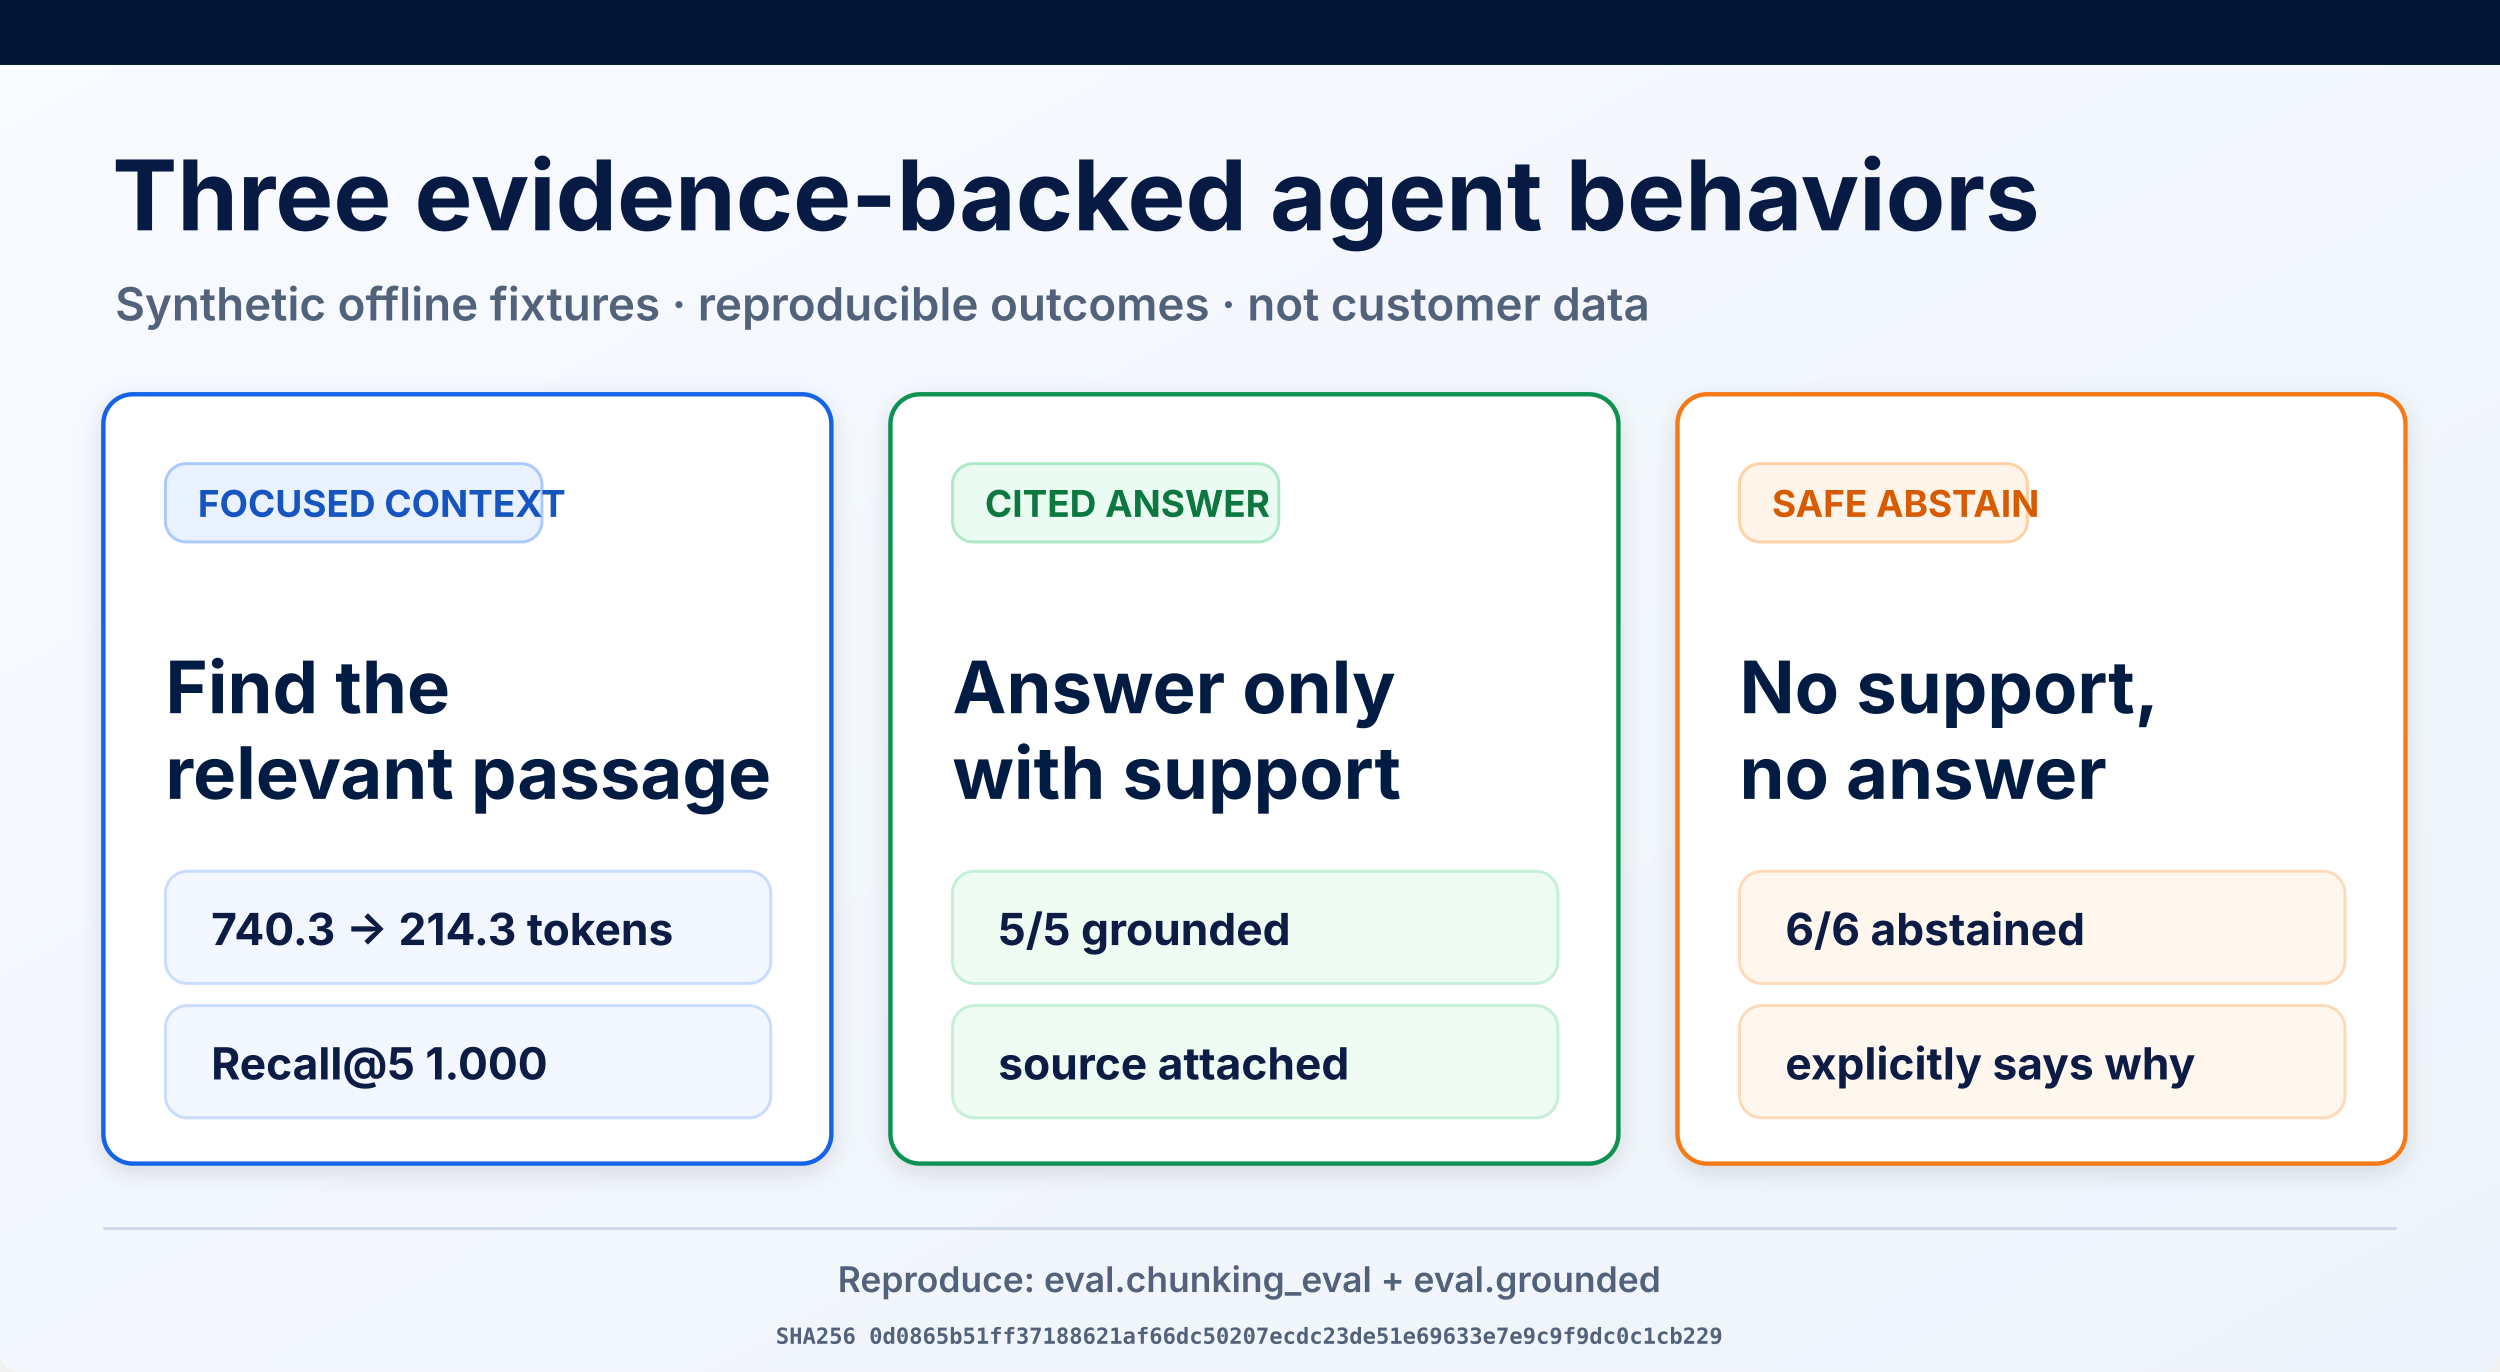
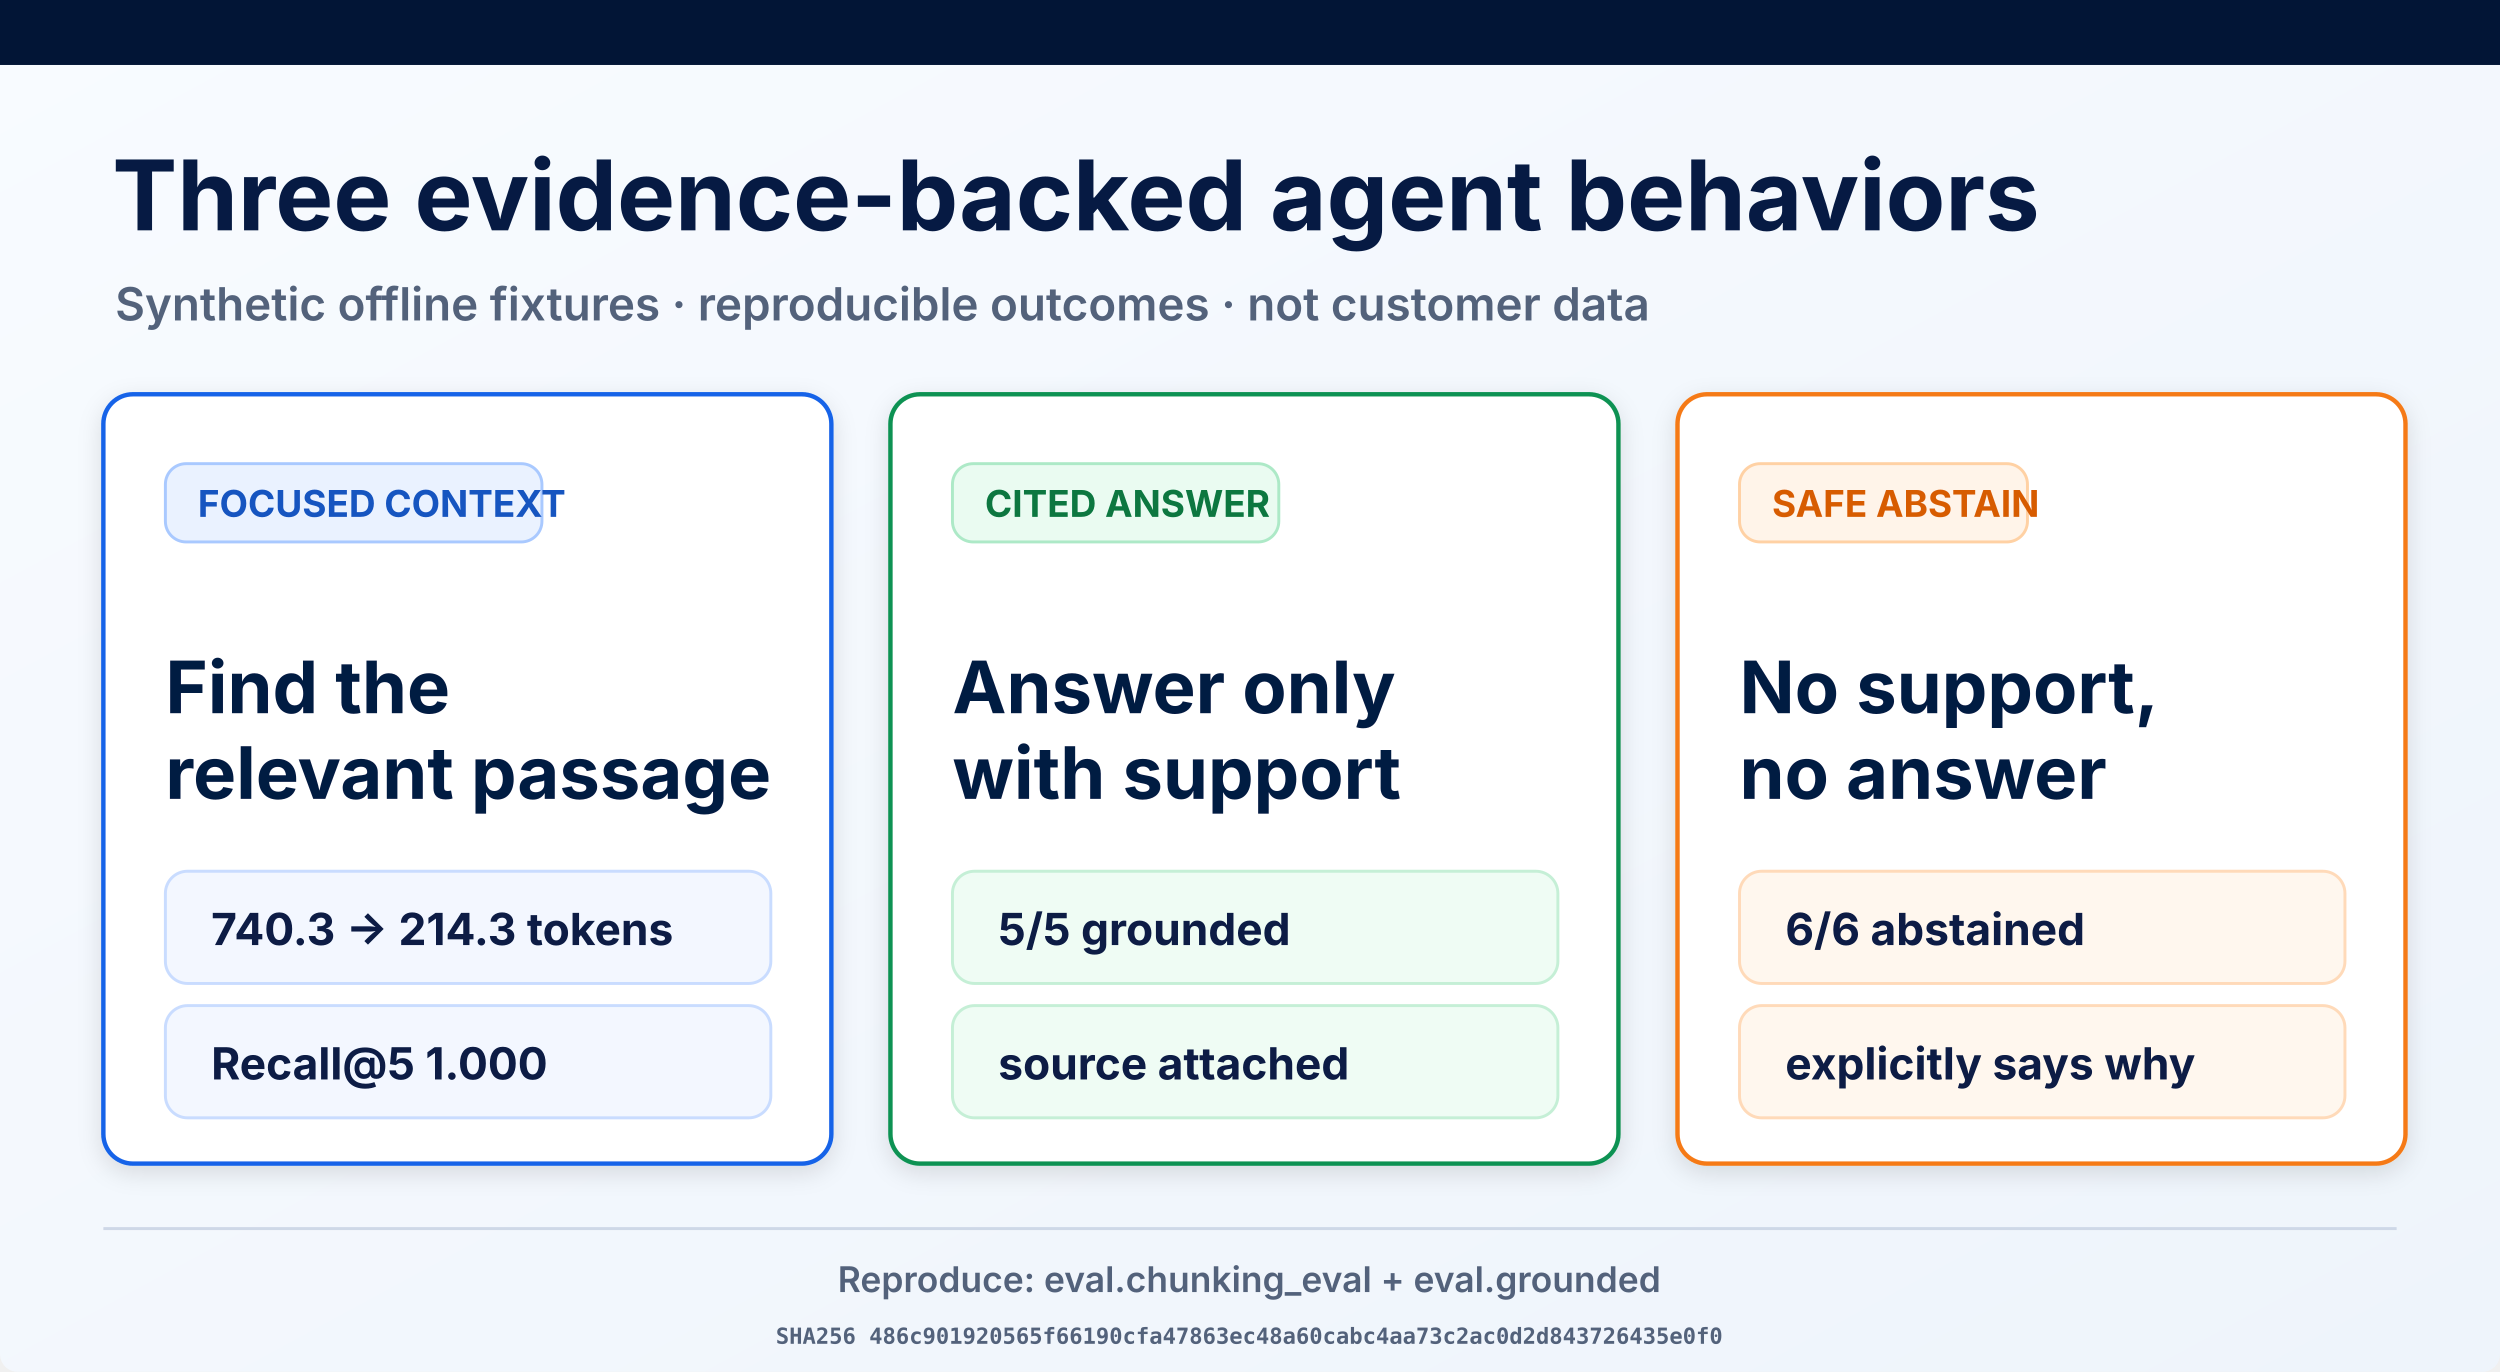
<svg xmlns="http://www.w3.org/2000/svg" width="1693" height="929" viewBox="0 0 1693 929" role="img" aria-labelledby="title desc">
  <defs>
    <linearGradient id="page" x1="0" y1="0" x2="1" y2="1">
      <stop offset="0" stop-color="#f8fbff" />
      <stop offset="1" stop-color="#eef4fb" />
    </linearGradient>
    <filter id="shadow" x="-10%" y="-10%" width="120%" height="130%">
      <feDropShadow dx="0" dy="5" stdDeviation="8" flood-opacity=".12" />
    </filter>
  </defs>
  <rect width="1693" height="929" rx="12" fill="url(#page)" />
  <rect width="1693" height="44" fill="#021536" />
  <text x="76" y="156" font-family="Inter, Arial, sans-serif" font-size="66" font-weight="700" fill="#061a43">Three evidence-backed agent behaviors</text>
  <text x="78" y="217" font-family="Inter, Arial, sans-serif" font-size="31" font-weight="600" fill="#53627b">Synthetic offline fixtures · reproducible outcomes · not customer data</text>
  <g filter="url(#shadow)">
    <rect x="70" y="267" width="493" height="521" rx="20" fill="#fff" stroke="#1763e8" stroke-width="3" />
    <rect x="112" y="314" width="255" height="53" rx="14" fill="#eaf2ff" stroke="#a9c9ff" stroke-width="2" />
    <text x="134" y="350" font-family="Inter, Arial, sans-serif" font-size="25" font-weight="700" fill="#1554c0">FOCUSED CONTEXT</text>
    <text x="112" y="483" font-family="Inter, Arial, sans-serif" font-size="49" font-weight="700" fill="#061a43">Find the</text>
    <text x="112" y="541" font-family="Inter, Arial, sans-serif" font-size="49" font-weight="700" fill="#061a43">relevant passage</text>
    <rect x="112" y="590" width="410" height="76" rx="15" fill="#f3f7ff" stroke="#c9dcff" stroke-width="2" />
    <text x="143" y="640" font-family="Inter, Arial, sans-serif" font-size="30" font-weight="700" fill="#0a1b44">740.3 → 214.3 tokens</text>
    <rect x="112" y="681" width="410" height="76" rx="15" fill="#f3f7ff" stroke="#c9dcff" stroke-width="2" />
    <text x="143" y="731" font-family="Inter, Arial, sans-serif" font-size="30" font-weight="700" fill="#0a1b44">Recall@5 1.000</text>
  </g>
  <g filter="url(#shadow)">
    <rect x="603" y="267" width="493" height="521" rx="20" fill="#fff" stroke="#109252" stroke-width="3" />
    <rect x="645" y="314" width="221" height="53" rx="14" fill="#eafbf1" stroke="#ade9c7" stroke-width="2" />
    <text x="667" y="350" font-family="Inter, Arial, sans-serif" font-size="25" font-weight="700" fill="#08773f">CITED ANSWER</text>
    <text x="645" y="483" font-family="Inter, Arial, sans-serif" font-size="49" font-weight="700" fill="#061a43">Answer only</text>
    <text x="645" y="541" font-family="Inter, Arial, sans-serif" font-size="49" font-weight="700" fill="#061a43">with support</text>
    <rect x="645" y="590" width="410" height="76" rx="15" fill="#effcf4" stroke="#c5efd6" stroke-width="2" />
    <text x="676" y="640" font-family="Inter, Arial, sans-serif" font-size="30" font-weight="700" fill="#0a1b44">5/5 grounded</text>
    <rect x="645" y="681" width="410" height="76" rx="15" fill="#effcf4" stroke="#c5efd6" stroke-width="2" />
    <text x="676" y="731" font-family="Inter, Arial, sans-serif" font-size="30" font-weight="700" fill="#0a1b44">source attached</text>
  </g>
  <g filter="url(#shadow)">
    <rect x="1136" y="267" width="493" height="521" rx="20" fill="#fff" stroke="#f57a19" stroke-width="3" />
    <rect x="1178" y="314" width="195" height="53" rx="14" fill="#fff4e9" stroke="#ffd1a4" stroke-width="2" />
    <text x="1200" y="350" font-family="Inter, Arial, sans-serif" font-size="25" font-weight="700" fill="#d75c06">SAFE ABSTAIN</text>
    <text x="1178" y="483" font-family="Inter, Arial, sans-serif" font-size="49" font-weight="700" fill="#061a43">No support,</text>
    <text x="1178" y="541" font-family="Inter, Arial, sans-serif" font-size="49" font-weight="700" fill="#061a43">no answer</text>
    <rect x="1178" y="590" width="410" height="76" rx="15" fill="#fff7ee" stroke="#ffdab9" stroke-width="2" />
    <text x="1209" y="640" font-family="Inter, Arial, sans-serif" font-size="30" font-weight="700" fill="#0a1b44">6/6 abstained</text>
    <rect x="1178" y="681" width="410" height="76" rx="15" fill="#fff7ee" stroke="#ffdab9" stroke-width="2" />
    <text x="1209" y="731" font-family="Inter, Arial, sans-serif" font-size="30" font-weight="700" fill="#0a1b44">explicitly says why</text>
  </g>
  <line x1="70" y1="832" x2="1623" y2="832" stroke="#ced8e7" stroke-width="2" />
  <text x="846" y="875" text-anchor="middle" font-family="Inter, Arial, sans-serif" font-size="24" font-weight="600" fill="#53627b">Reproduce: eval.chunking_eval + eval.grounded</text>
-   <text x="846" y="910" text-anchor="middle" font-family="ui-monospace, monospace" font-size="15" font-weight="600" fill="#53627b">SHA256 0d0865b51ff37188621af66dc50207ecdc23de51e69633e7e9c9f9dc0c1cb229</text>
+   <text x="846" y="910" text-anchor="middle" font-family="ui-monospace, monospace" font-size="15" font-weight="600" fill="#53627b">SHA256 486c901920565f66190cfa47863ec48a60cabc4aa73c2ac0d2d843726435e0f0</text>
</svg>
